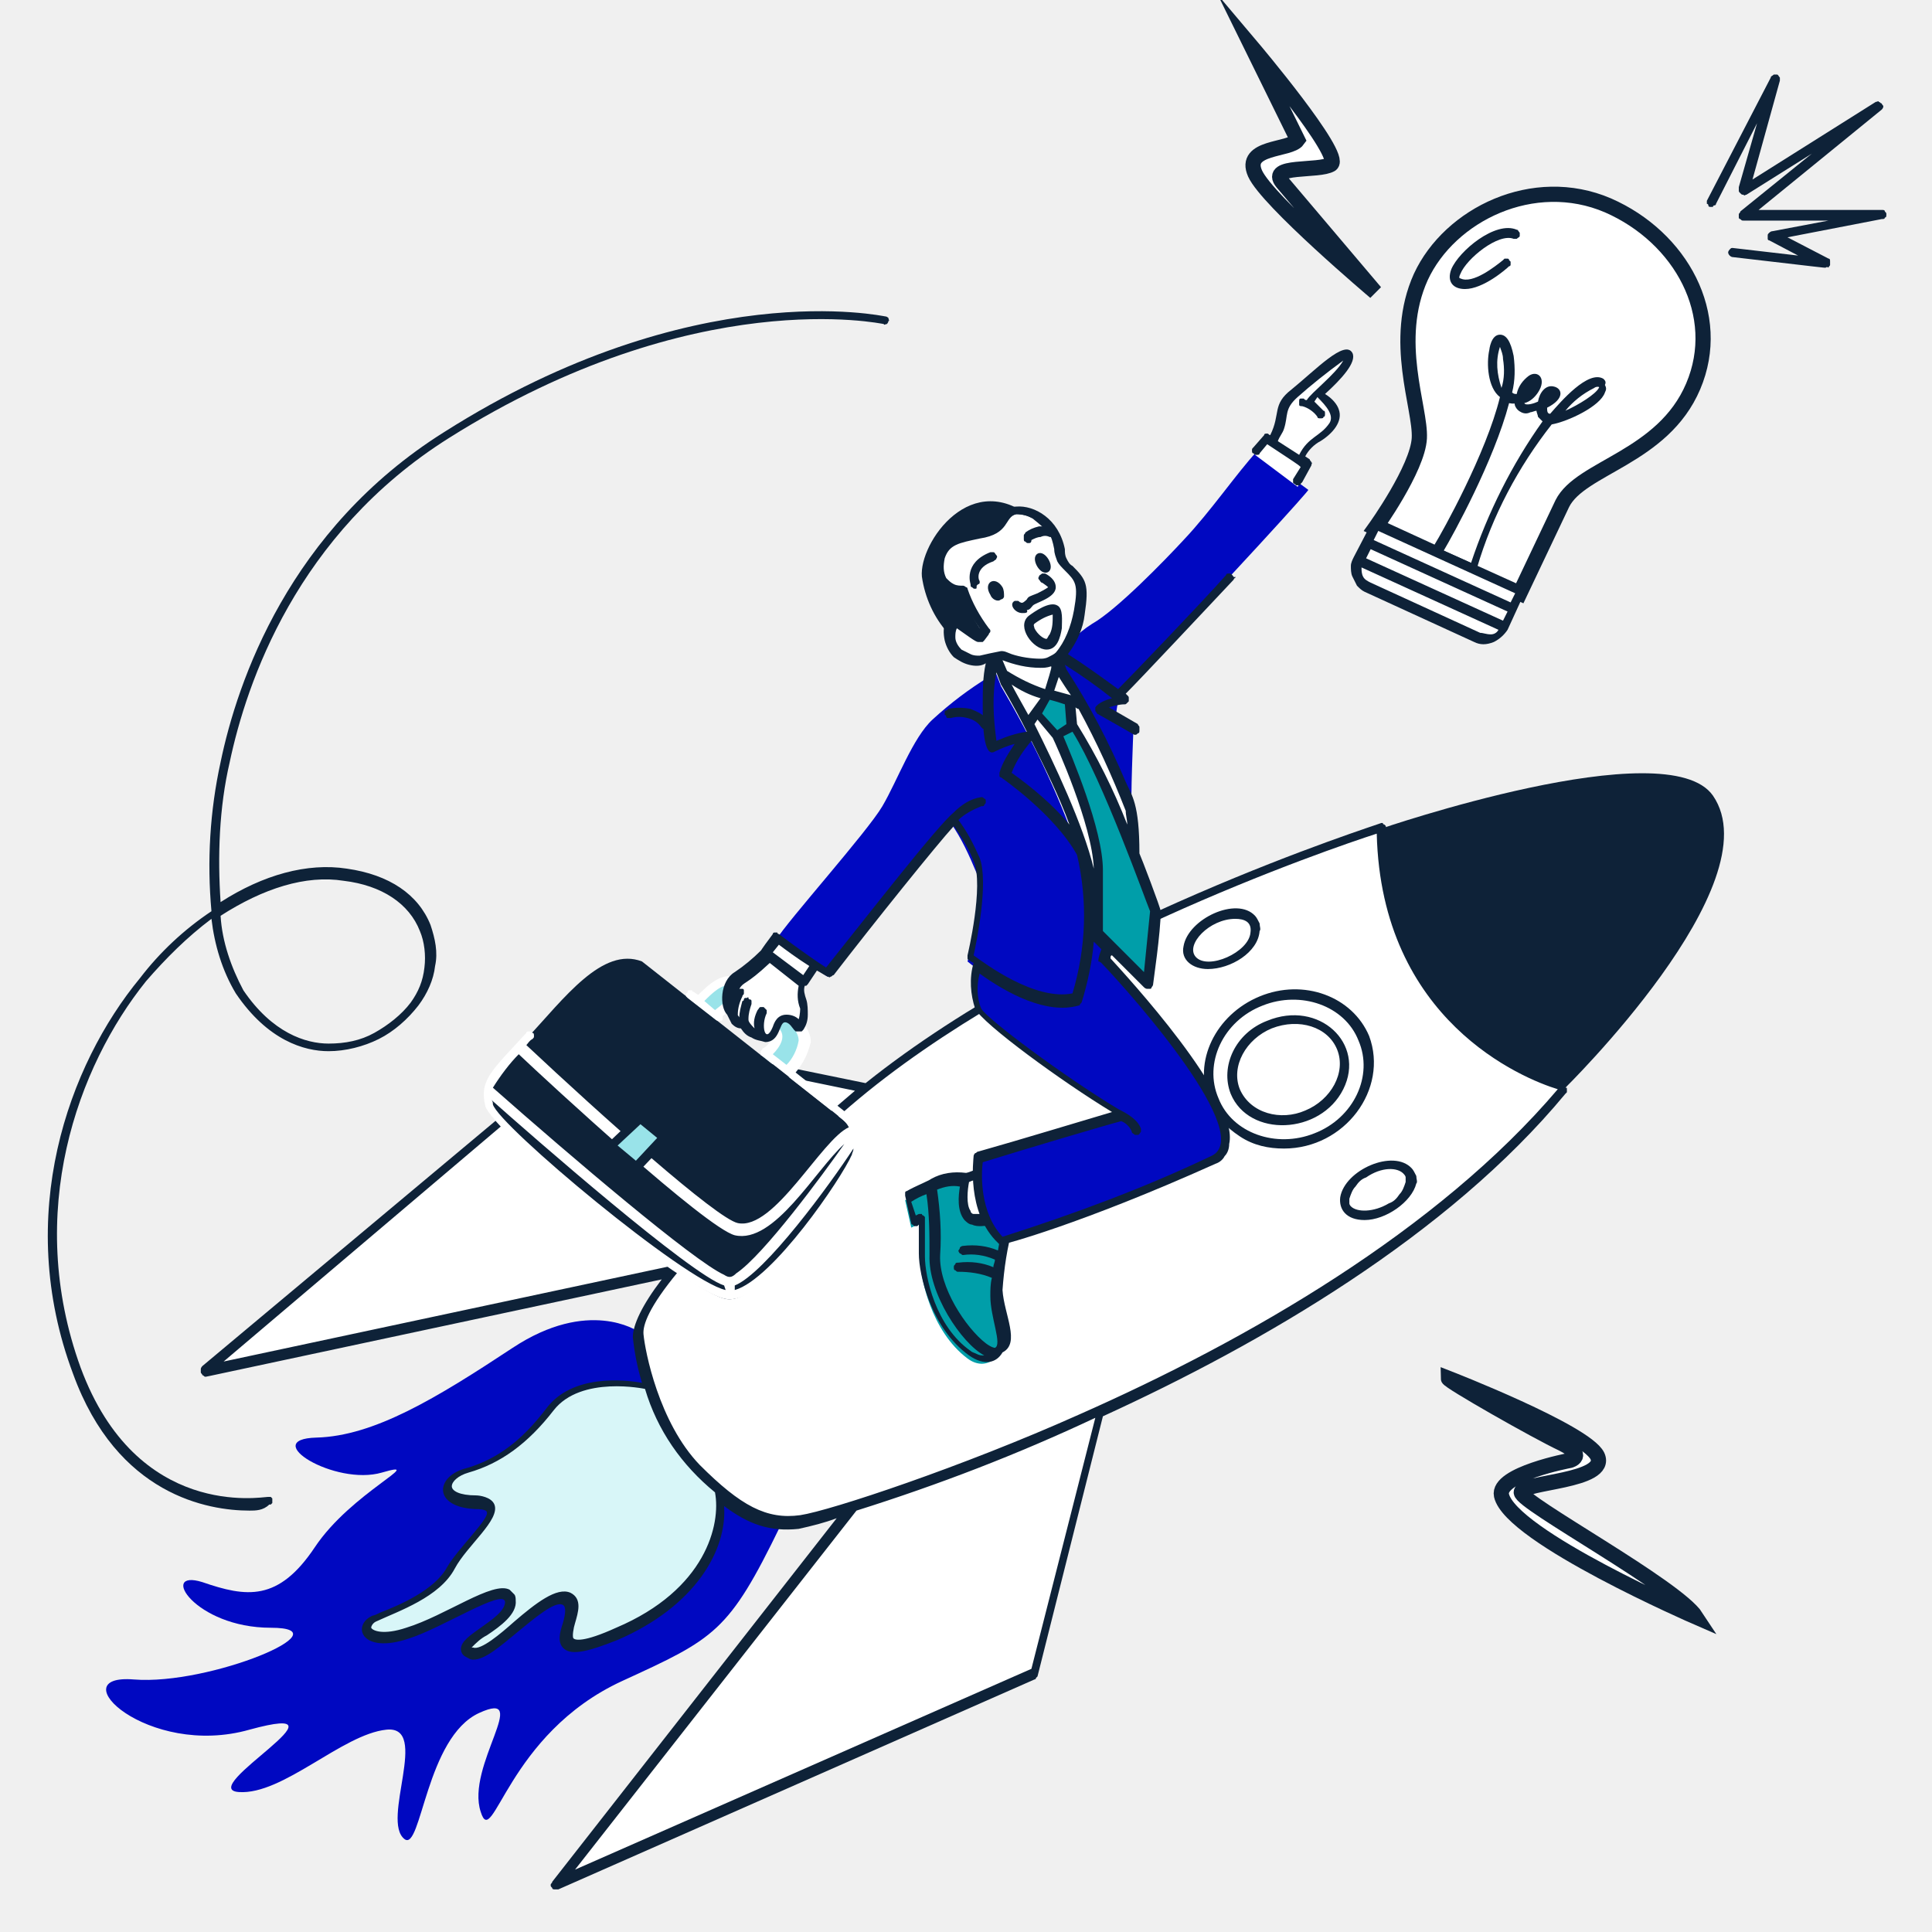
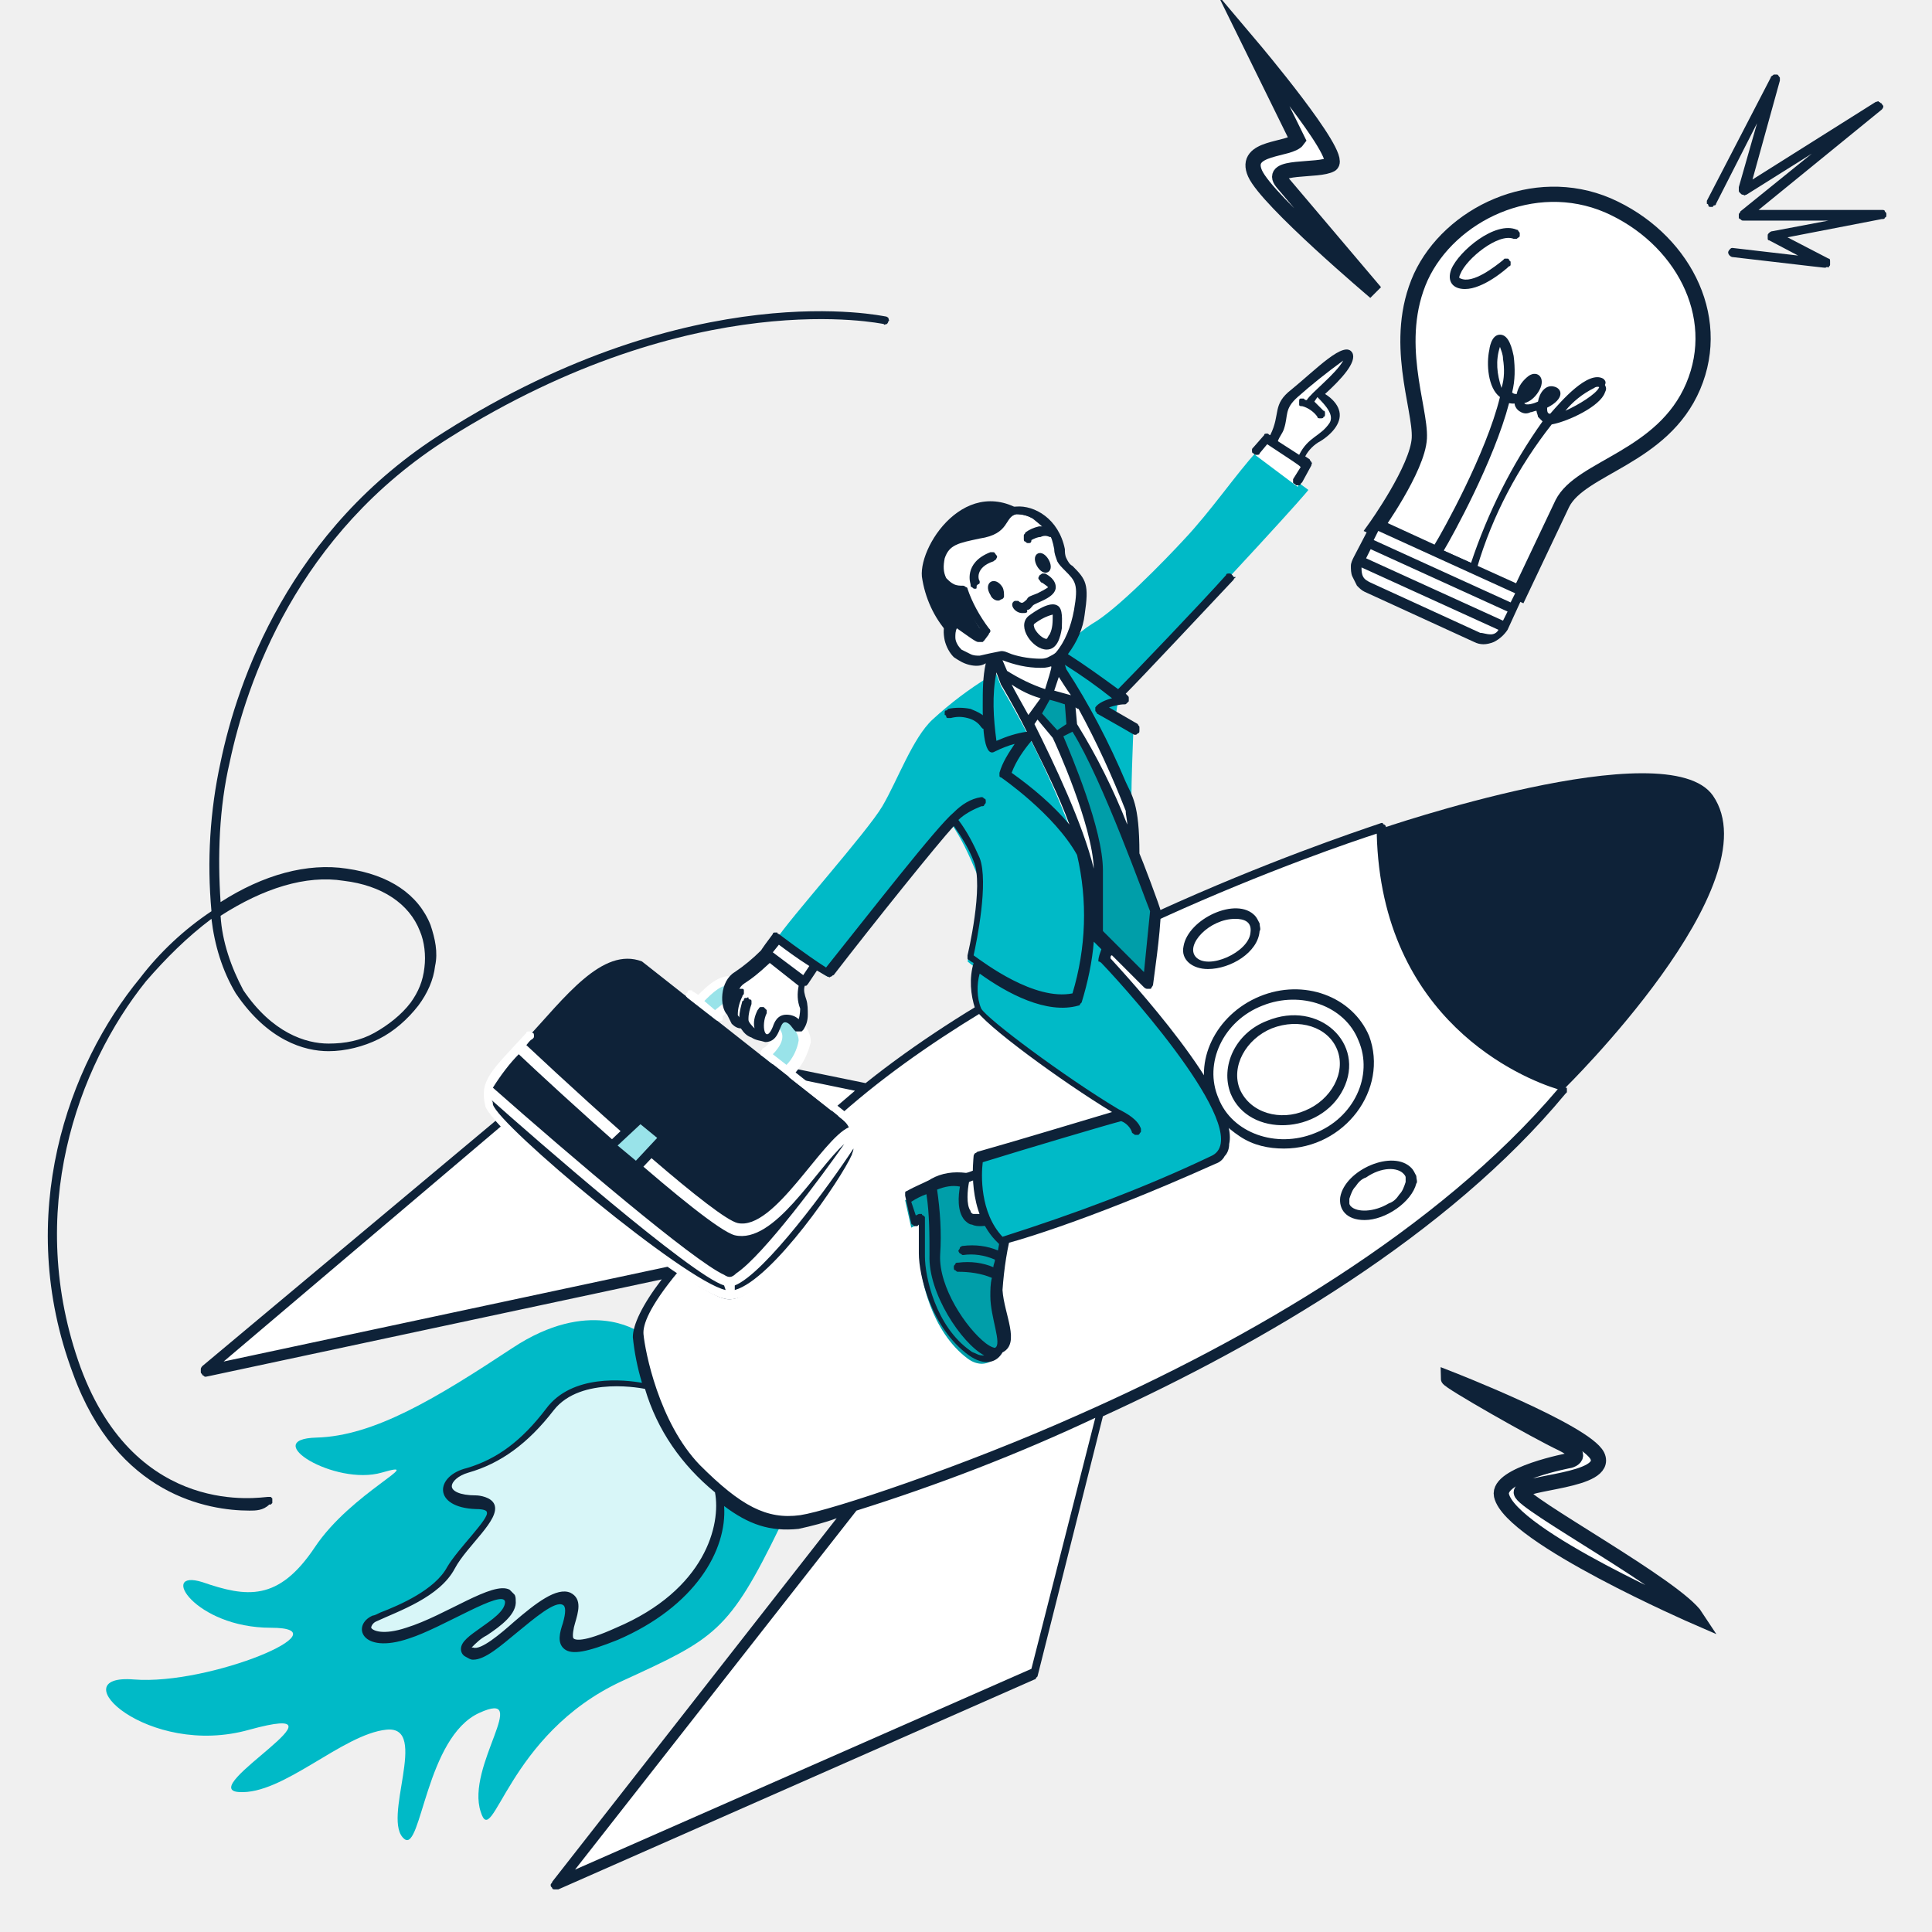
<svg xmlns="http://www.w3.org/2000/svg" viewBox="0 0 127 127">
-   <style>.st0{fill:#0e2238}.st0,.st1,.st2{fill-rule:evenodd;clip-rule:evenodd}.st1{fill:#fff}.st2{fill:#0008C1}.st4{fill:#0e2238}.st5{fill-rule:evenodd;clip-rule:evenodd;fill:#009ea9}.st6{fill:#fff;stroke:#0e2238;stroke-miterlimit:10}.st7{fill-rule:evenodd;clip-rule:evenodd;fill:#99e3e9}</style>
+   <style>.st0{fill:#0e2238}.st0,.st1,.st2{fill-rule:evenodd;clip-rule:evenodd}.st1{fill:#fff}.st2{fill:#00bac7}.st4{fill:#0e2238}.st5{fill-rule:evenodd;clip-rule:evenodd;fill:#009ea9}.st6{fill:#fff;stroke:#0e2238;stroke-miterlimit:10}.st7{fill-rule:evenodd;clip-rule:evenodd;fill:#99e3e9}</style>
  <path class="st0" d="M102.8 71.6c-7.9-2.9-12-8.5-12.1-17.1 0 0 18.9-6.5 21.9-2.2 4 5.8-9.8 19.3-9.8 19.3z" />
  <path class="st1" d="M82 3.3s6 7.1 5.2 7.7c-.8.5-4.2 0-3.2 1.2l6.1 7.2s-7.1-6-7.9-7.8c-.8-1.8 2.3-1.5 2.8-2.2l-3-6.1z" />
  <path class="st2" d="M51.3 100.3c3.4-6.9-9.4-12.8-9.4-12.8s-3.2-2.2-8.2 1.1c-5 3.3-9.1 5.8-12.9 5.9-3.8.1 1.2 3.2 4.3 2.3 3.1-.9-2 1.3-4.4 4.9-2.4 3.6-4.5 3.3-7.4 2.3-2.9-.9-.5 3 4.5 3s-4 3.8-9 3.4c-4.9-.4.9 5.2 7.6 3.3 7.3-2-3.6 3.9-.7 4.1s6.8-3.8 9.7-4.1c2.9-.3-.4 6 1.2 7.2 1.1.8 1.4-6.7 4.9-8.3s-.9 3.5.1 6.5c.8 2.6 1.7-5.1 9.3-8.6 6.1-2.8 7-3.2 10.4-10.2z" />
  <path d="M47.2 98.2c-.3-5.6-4.8-7-4.8-7s-4.4-1-6.4 1.5c-1.9 2.5-3.7 3.5-5.4 4-1.7.4-2 2 .6 2.1 2.6.1-.6 2.5-1.6 4.3-1 1.8-3.9 2.8-5 3.4-1.1.5-.5 1.8 2.2 1 2.7-.9 6.6-3.7 6.7-2.2s-3.9 2.7-2.7 3.4 4.9-4.2 6.4-3.6c1.5.6-2.6 4.8 3.3 2.3s6.9-6.6 6.7-9.2z" fill-rule="evenodd" clip-rule="evenodd" fill="#d8f6f8" />
  <path class="st1" d="M102.8 71.6s-12-2.9-12.1-17.1c0 0-20.7 6.5-33.9 17.1L39.5 68l-26 22.2 30.8-6.6c-2.2 2.7-2.4 3.8-2.3 4.3.1 1.3 1 5.9 3.8 8.8 2.8 2.8 4.5 3.7 6.8 3.4 1.2-.2 2.3-.6 3.5-.9l-19.3 24.7L68 110l4.4-17.2C82.8 88 95 80.9 102.8 71.6z" />
  <path class="st4" d="M103 71.2c-.1 0-11.7-3-11.9-16.8v-.1l-.1-.1s-.1 0-.1-.1h-.1c-.2.1-20.8 6.6-33.9 17.1l-17.1-3.5h-.1s-.1 0-.1.1l-26.3 22s-.1.1-.1.2v.2c0 .1.1.1.1.2.1 0 .1.1.2.1s-1.4.3 30-6.4c-1.3 1.7-1.9 3-1.9 3.8.1 1 .3 2 .6 3-1.1-.2-4.6-.6-6.3 1.7-1.6 2.1-3.2 3.3-5.2 3.9-2.1.5-2.3 2.6.6 2.7.5 0 .7.1.7.2.2.4-1.9 2.4-2.6 3.6-.8 1.5-3.1 2.5-4.4 3-.2.1-.4.2-.5.2-1.4.6-.8 2.6 2.4 1.5 2.2-.7 6.2-3.3 6.3-2.4 0 .6-.9 1.2-1.6 1.7-.7.5-1.3.9-1.3 1.4 0 .2.1.4.3.5.2.1.3.2.5.2.8 0 1.8-.9 2.9-1.8 1.1-.9 2.5-2.1 3-1.8.2.1.2.5 0 1.2-.2.6-.4 1.3.1 1.7.5.4 1.5.2 3.5-.6 5.1-2.2 7.2-5.9 7-8.8 1.6 1.2 3 1.7 4.9 1.5.9-.2 1.7-.4 2.5-.7l-18.7 23.9c0 .1-.1.1-.1.2s0 .1.1.2c0 .1.1.1.2.1h.2L68 110.4s.1 0 .1-.1l.1-.1 4.3-17.1c10.5-4.8 22.7-11.9 30.4-21.2l.1-.1v-.2c0-.1 0-.1-.1-.1.2-.3.1-.3.1-.3zM14.7 89.5l25-21.2 16.5 3.4c-3.3 2.8-9.1 7.9-12 11.5l-29.5 6.3zM40.5 107c-2.2 1-2.7.8-2.8.7-.1-.1 0-.7.1-1 .2-.7.5-1.6-.3-2-.9-.4-2.3.7-3.7 1.9-.9.8-2.2 1.9-2.7 1.7H31c.3-.3.6-.6 1-.8.9-.6 2-1.4 1.9-2.3 0-.1 0-.3-.1-.4l-.3-.3c-1.1-.6-4.2 1.7-6.8 2.5-1.5.5-2.2.2-2.3 0 0-.1.1-.3.3-.4 1.5-.7 4.2-1.6 5.2-3.5.8-1.5 3-3.2 2.6-4.2-.2-.5-1-.6-1.2-.6-1.1 0-1.6-.3-1.6-.6s.4-.7 1.1-.9c2.1-.6 3.9-1.9 5.6-4.1 1.8-2.3 6-1.4 6-1.4.8 2.7 2.4 5 4.6 6.8.4 2.1-.6 6.4-6.5 8.9zm27.3 2.7l-30 13.2 18.5-23.6c5.4-1.7 10.6-3.7 15.7-6.1l-4.2 16.5zM70.9 93c-7.6 3.4-16.3 6.3-18.3 6.6-2.2.3-3.9-.6-6.6-3.3-2.7-2.8-3.6-7.5-3.7-8.6-.1-1.2 1.6-4.7 13.6-15 11.9-10.2 31.5-16.9 34.6-17.9.3 12.3 9.6 16.1 11.9 16.8C94.5 80.9 82 88.1 70.9 93z" />
  <path class="st1" d="M70.1 61.9c1.1 0 2.2-.3 3.2-.9.6-2.5.9-5.1.9-7.7l-4.3-9.5-4.4.6 4.6 17.5zm-6.8 15.8l1.2-.4 2.1 2.9c-.3.3-.5.6-.7 1 0 0-3.2.4-3.5-1.3-.1-.4-.1-.9 0-1.3.2-.3.5-.7.9-.9z" />
  <path class="st5" d="M66 81s-.2-.8-1.8-.7c-1.6.1-.9-2.6-.9-2.6-1.3-.1-1.8.1-3.8 1.2l.4 1.8.6-.3v2.4c0 1.2.7 4.7 3.1 6.5 1.2.9 2.4-.1 2.2-1.4-.1-.7-.4-1.7-.5-2.6 0-1.5.3-2.9.7-4.3z" />
  <path class="st4" d="M66.4 80.8s-.3-1.1-2.1-1H64c-.1 0-.2-.1-.2-.2-.3-.4-.2-1.4-.1-1.9.2-.1.6-.2 1.1-.4.1 0 .1-.1.2-.2v-.2c0-.1-.1-.1-.2-.2h-.2c-.5.2-1 .4-1.1.4-.8-.1-1.6 0-2.3.4-.1.1-1.1.5-1.6.8-.1 0-.1.1-.1.1v.2l.4 1.8s0 .1.1.1l.1.1h.2l.1-.1v1.9c0 1.4.8 4.9 3.3 6.7 1 .7 1.8.5 2.2-.2 1.2-.6.1-2.5 0-4.1.1-1.4.3-2.8.7-4.2-.2.3-.2.3-.2.2zm-1.7 8.3c-.2 0-.3 0-.5-.1s-.3-.1-.4-.2c-2.3-1.6-3-4.9-3-6.2V80l-.1-.1s-.1 0-.1-.1h-.2l-.2.1-.3-.9c.3-.2.7-.4 1-.5.2 1.3.2 2.7.2 4-.1 2.5 2.1 5.8 3.6 6.6.1 0 0 0 0 0zm.7-.5s-.2 0-.6-.3c-1.3-1-3.1-3.7-3-5.8.1-1.5 0-2.9-.2-4.3.5-.2 1-.3 1.5-.2-.1.6-.2 1.6.3 2.2.1.1.3.3.5.3.2.1.4.1.6.1 1-.1 1.4.3 1.4.4-.1.2-.2.6-.3 1.2-.7-.3-1.5-.4-2.3-.3-.1 0-.2.1-.2.1 0 .1-.1.2-.1.2 0 .1.1.2.1.2.1 0 .1.1.2.1.7-.1 1.4 0 2.1.3 0 .2-.1.3-.1.5-.7-.3-1.5-.4-2.3-.3-.1 0-.2 0-.2.1-.1.1-.1.1-.1.2s0 .2.1.2c.1.1.1.1.2.1.7 0 1.5.1 2.2.4-.1.4-.1.8-.1 1.2 0 1.4.8 3.2.3 3.4z" />
  <path class="st2" d="M72.6 63.2l.9-1.8c-.1-.5 0-1-.2-.9-3.5 1.3-8.6 2.1-8.6 1.6 0 0-1 2.9-.3 4.3.4.9 6.3 5 9.7 7 0 0-6.4 2.2-9.7 2.8 0 0-.5 3.5 1.5 5.5 0 0 4.3-1.1 13.7-5.2.2-.1.4-.3.6-.5.2-.2.3-.4.4-.7.5-3.1-8-12.1-8-12.1zm-2.9-18.9l-.3-.9c1-1.2 1.3-1.7 2.4-2.4 1.6-.9 4.8-4.2 6-5.5 1.8-1.9 3.5-4.4 4.8-5.8l3.4 2.5c.1 0-4.7 5.3-12.4 13.4 0 0-.4 1.8-.2 1.9.2.1.8.4 1.1.6 0 0-.2 4.5-.1 5.6.2-.5-2.9-7-4.7-9.4z" />
  <path class="st2" d="M65 44.5c-1.3.8-2.5 1.7-3.7 2.8-1.3 1.2-2.3 4-3.3 5.7-1 1.7-6.2 7.5-7 8.8 0 0 2 1.5 3.4 2.4 0 0 7.4-9.5 8.1-10.1.7 1 1.2 2.1 1.7 3.3.7 1.7-.6 5.8-.6 5.8s4.1 3.5 7.1 2.7c1-3.3 1.1-6.9.1-10.2-1.3-3.7-3-7.2-5-10.6l-.7-1.8c.1.4 0 .8-.1 1.2z" />
  <path class="st6" d="M82.3 3.1s6 7.1 5.2 7.7c-.8.5-4.2 0-3.2 1.2l6.1 7.2s-7.1-6-7.9-7.8c-.8-1.8 2.3-1.5 2.8-2.2l-3-6.1z" />
  <path class="st1" d="M53.5 63.6L51 61.9l-.7.9 2.4 2 .8-1.2zm29-33.7l.7-.8 2.7 1.8-.6 1.1-2.8-2.1z" />
  <path class="st4" d="M64.7 47.9h-.1l-.1-.1c-.2-.3-.5-.5-.9-.6-.4-.1-.7-.1-1.1 0h-.2s-.1 0-.1-.1c0 0 0-.1-.1-.1v-.2s0-.1.1-.1c0 0 .1 0 .1-.1.5-.1 1-.1 1.5 0 .5.2.9.4 1.2.8 0 0 .1.1.1.2v.2c0 .1-.1.1-.1.1h-.3z" />
  <path class="st7" d="M45.7 66.1s1.4-2 2.5-1.4c1.1.5 4.6 2.3 4.6 3.9-.2.7-.6 1.4-1.2 1.9l-1.4-1s1.2-1 .7-1.6c-.8-.8-2.8-2.3-3.2-1.7l-.8.8-1.2-.9z" />
  <path class="st0" d="M42.2 63.2l13.2 10.4c.4.3.7.7.9 1.2.1.5.1 1 0 1.5-.7 1.6-6 9.4-8.5 9.1S32.4 74.3 32 72.8c-.4-1.5.2-1.8 2.6-4.5 2.5-2.7 5-6.1 7.6-5.1z" />
  <path d="M56.6 74.4c-.2-.5-.5-.9-.9-1.2l-3.4-2.7c.5-.6.8-1.2 1-2 0-1.9-3.7-3.7-4.8-4.2-1-.5-2 .5-2.6 1.1l-.3-.2s-.1 0-.1-.1h-.2s-.1 0-.1.1c0 0 0 .1-.1.1v.2l.1.1L47 67s.1.1.2.1h.2c.1 0 .1-.1.1-.1v-.2c.1-.1.6-.5.6-.6.5-.1 2 1 2.7 1.7.2.2-.3.8-.6 1-.1 0-.1.1-.1.1l-.1.1v.2c0 .1.1.1.1.1 5.7 4.5 5.4 4.2 5.7 4.7-1.8.8-4.9 6.8-7.3 6.3-1.4-.3-9-7.1-13.9-11.7.1-.1.2-.3.4-.4.1-.1.1-.1.1-.2s0-.2-.1-.2c-.1-.1-.1-.1-.2-.1s-.2 0-.2.1c-2.3 2.5-3.1 3.1-2.7 4.8.4 1.6 13.2 12.4 15.9 12.7 2.8.3 8.1-7.5 8.8-9.3.2-.5.2-1.2 0-1.7zm-5.4-6.8c-.4-.4-2.2-2-3.2-1.9-.1 0-.2 0-.3.1-.1 0-.2.1-.2.2l-.5.4-.7-.6c.5-.5 1.2-1.2 1.8-1 2.2 1 4.4 2.5 4.4 3.6-.1.6-.4 1.2-.8 1.6l-.9-.7c.5-.5.9-1.2.4-1.7zm-3.5 17.2C45 84.2 32.8 74 32.4 72.6c0-.1 0-.2-.1-.3 2.7 2.4 13.1 11.5 15.3 12.2l.1.3zm-.1-1c-2-.9-10.1-7.8-15.2-12.3.5-.8 1.1-1.6 1.7-2.2 2 1.9 12.3 11.4 14.2 11.9 2.6.6 5.3-4.3 7.2-6-1.4 2-5.3 7.3-7.1 8.5-.3.3-.5.3-.8.1zm8.4-7.9c-.7 1.6-5.2 8.2-7.7 8.9v-.3c2-.8 6.3-6.7 7.8-9 0 .2-.1.3-.1.4z" fill="#fff" />
  <path class="st7" d="M40.1 75.4l2-1.9 1.6 1.3-1.9 2-1.7-1.4z" />
  <path class="st4" d="M41.6 77l-1.7-1.4-.1-.1v-.2s0-.1.1-.1l2-1.9c.1-.1.1-.1.2-.1s.2 0 .2.1l1.6 1.3.1.1v.2s0 .1-.1.1L42 77c-.1.1-.1.1-.2.1 0 0-.1-.1-.2-.1zm-1-1.7l1.2 1 1.4-1.5-1.1-.9-1.5 1.4z" />
  <path class="st1" d="M50.4 62.8c-.6.6-1.2 1.1-1.8 1.6-.8.5-.8 2.1-.4 2.3 0 0 .2.8.8.8l.6.6c.2.2.5.3.8.3.8 0 .6-1.3 1.3-1.3.5 0 .9.7.9.7.2-.3.3-.6.3-.9 0-.3 0-.6-.1-.9-.1-.2-.2-.5-.2-.7 0-.3 0-.5.1-.7l-2.3-1.8zm33.1-33.6c.2-.3.4-.7.5-1 .3-.9 0-1.4 1-2.2 1-.8 3.3-3 3.5-2.4.3.6-2 2.6-2 2.6s1.7.9 1 2-1.6.9-2.2 2.4l-1.8-1.4z" />
  <path class="st4" d="M87.1 25.9c1.1-1 2.1-2.1 1.8-2.7-.5-.9-2.4 1.1-4 2.4-1.3 1-.7 1.6-1.4 3-.1 0-.1-.1-.2-.1s-.2 0-.2.1l-.7.8c-.1.1-.1.1-.1.2s0 .2.1.2c.1.1.1.1.2.1s.2 0 .2-.1l.5-.6c1.8 1.2 2 1.3 2.2 1.5l-.5.8v.2s0 .1.1.1l.1.1h.2s.1 0 .1-.1l.1-.1.6-1.1c0-.1.1-.2 0-.2 0-.1-.1-.1-.1-.2l-.3-.2c.2-.4.6-.8 1-1 .8-.5 1.5-1.3 1.2-2.1-.1-.3-.4-.7-.9-1zm.3 1.9c-.6.9-1.4.9-2 2.1L84 29c.1-.3.3-.5.4-.8.3-.9 0-1.3.9-2.1s1.9-1.6 3-2.4c-.5.9-2.1 2.1-2.4 2.6-.1 0-.1 0-.2-.1h-.2c-.1 0-.1.1-.1.2v.2c0 .1.1.1.2.1.4.1.8.4 1 .7 0 .1.1.1.2.1s.2 0 .2-.1c.1 0 .1-.1.1-.2s0-.2-.1-.2l-.6-.6.2-.3c.6.6 1.1 1.2.8 1.7z" />
  <path class="st1" d="M65.5 43.1h-.1c-.3.2-.6.3-.9.3-.3 0-.5 0-.8-.1-.2-.1-.5-.2-.7-.4-.3-.3-.5-.6-.5-1s.1-.8.3-1.1c0 0-4.6-4.9 1.9-7.2.8-.3 1.6-.4 2.4-.2 1.5.4 2.1 1.3 2.4 3.4.1.4 1.2.9 1.4 1.6.1.6.1 1.3 0 1.9-.1 1.1-.7 2.1-1.5 2.9v.5l-.4 1.9c-1-.2-2-.6-2.8-1.2l-.7-1.3z" />
  <path class="st5" d="M68 47l1.3 1.5s2.7 5.9 2.7 8.9v4.1l3.3 3.2s.5-3.4.5-4.7c0 0-3.1-9-5.4-12.1l-.2-1.7-1.4-.5L68 47z" />
  <path class="st4" d="M67.6 35.7c-.1 0-.1 0-.2-.1-.1 0-.1-.1-.1-.2v-.2c0-.1.1-.1.1-.2.3-.2.5-.3.9-.4.3 0 .6 0 .9.1.1 0 .1.1.2.2v.2c0 .1-.1.1-.2.2H69c-.2-.1-.4-.1-.6 0-.2 0-.4.1-.6.2 0 .2-.1.2-.2.2zm-3.5 3c-.1 0-.1 0-.2-.1-.1 0-.1-.1-.1-.2 0 0-.5-1.4 1.3-2.1h.2c.1 0 .1.1.2.2s0 .2 0 .2c0 .1-.1.1-.2.2-1.2.4-1 1.2-.9 1.3v.1s0 .1-.1.1l-.1.1c0 .2 0 .2-.1.2zm4.1-2.3c.5-.3 1.2.9.7 1.2s-1.2-.9-.7-1.2zm-3.1 2.7c-.5-.8.3-1.3.8-.5.1.2.1.4.1.6 0 .1-.1.2-.2.2-.2.2-.6 0-.7-.3z" />
  <path class="st4" d="M67.2 40.3c-.5 0-.9-.6-.5-.8h.2c.1 0 .1.1.2.1.1.1.3-.1.4-.2.1-.2.2-.2.7-.4.6-.3.7-.4.7-.4s-.1-.1-.4-.3c-.1 0-.1-.1-.2-.2s0-.2 0-.2c0-.1.1-.1.2-.2h.2c.2.1.7.4.7.9 0 .7-1.3 1-1.5 1.2-.1.1-.2.3-.4.3.1.2-.1.2-.3.2zm1.6 2.4c-.9 0-2-1.5-1.2-2.2.4-.3 1.4-1 1.9-.7.4.2.3 1 .3 1.5-.1.6-.3 1.4-1 1.4zm.4-2.3c-.4.1-.8.3-1.2.6-.1.1 0 .2 0 .3.2.4.6.7.8.7.1-.1.1-.2.2-.3.2-.4.2-.8.2-1.3z" />
  <path class="st0" d="M61.8 36.5s-.7 2.2 1.3 2.4c.4.9.9 1.8 1.5 2.7l-.3.4-1.5-1c-.1 0-.1 0-.2.1-.1 0-.1.1-.2.1 0 .1-.1.1-.1.2v.2c-.9-1-1.5-2.3-1.7-3.7-.2-2.2 3.3-7.3 7.4-3.7-.3-.3-.8-.4-1.2-.4-1 .2-.5 1.2-2.3 1.5-1.6.3-2.3.7-2.7 1.2z" />
  <path class="st4" d="M84.4 75.5c-1 0-2-.2-2.9-.8-.9-.6-1.6-1.3-2-2.3-1.1-2.6.4-5.7 3.3-6.9s6.1 0 7.2 2.6c1.3 3.5-1.6 7.4-5.6 7.4zM83 66.1c-2.6 1-3.9 3.8-2.9 6.1.9 2.3 3.8 3.3 6.3 2.3 2.6-1 3.9-3.8 2.9-6.1-.9-2.3-3.8-3.3-6.3-2.3z" />
  <path class="st4" d="M80.9 71.9c-.7-1.8.3-4 2.4-4.8 3.4-1.4 6.5 1.5 5 4.5s-6.2 3.2-7.4.3zm2.7-4.3c-1.7.7-2.7 2.5-2.1 4 .7 1.6 2.7 2.1 4.3 1.4 1.7-.7 2.7-2.5 2.1-4-.6-1.5-2.5-2.1-4.3-1.4zm6.1 12.6c-1.2 0-1.7-.7-1.6-1.5.3-1.8 3.5-3.2 4.7-1.9.1.1.2.3.3.5 0 .2.1.4 0 .5-.3 1.2-2 2.4-3.4 2.4zm.1-2.8c-.3.1-.5.3-.7.6-.2.2-.3.5-.4.8v.3c0 .1.1.2.1.2.4.4 1.5.4 2.5-.2.3-.1.5-.3.7-.6.2-.2.3-.5.4-.8v-.3c0-.1-.1-.2-.1-.2-.4-.5-1.5-.5-2.5.2zM79.4 63.7c-1 0-1.8-.6-1.6-1.5.3-1.8 3.5-3.3 4.7-2 .1.1.2.3.3.5 0 .2.1.4 0 .5-.1 1.4-1.9 2.5-3.4 2.5zm1.8-3.3c-1.7 0-3.3 1.7-2.6 2.5.8.9 3.5-.3 3.6-1.6.1-.7-.4-.9-1-.9zM16.4 99.3c-2.7 0-8.7-1-11.6-9-3.9-10.4-.3-20.3 4.4-26 1.3-1.7 2.9-3.2 4.7-4.4-.3-3.3-.1-6.6.6-9.8 1.1-5.3 4.5-15.3 14.7-21.7 16.4-10.4 28.9-7.6 29-7.6.1 0 .2.1.2.1 0 .1.1.2 0 .2 0 .1-.1.2-.1.2-.1 0-.2.1-.2 0-.1 0-12.4-2.7-28.6 7.5-10 6.3-13.3 16.1-14.4 21.3-.7 3-.8 6.2-.6 9.2 2.8-1.8 5.7-2.6 8.3-2.2 2.8.4 4.7 1.7 5.5 3.7.3.9.5 1.8.3 2.7-.1.9-.5 1.8-1.1 2.6-.7.9-1.6 1.7-2.6 2.2-1 .5-2.2.8-3.3.8-1.6 0-4-.7-6.1-3.8-.9-1.5-1.4-3.2-1.6-4.9-1.6 1.2-3 2.6-4.3 4.1-4.5 5.6-8 15.2-4.3 25.4 3.7 10 11.9 8.5 12.3 8.5h.2l.1.1v.3l-.1.1h-.1c-.4.4-.9.4-1.3.4zm-1.9-39.1c.1 1.7.7 3.4 1.5 4.9 1.9 2.8 4.1 3.5 5.6 3.5 1.1 0 2.1-.2 3-.7.9-.5 1.8-1.2 2.4-2 .5-.7.8-1.4.9-2.3.1-.8 0-1.7-.3-2.4-.7-1.8-2.5-3-5-3.3-2.5-.4-5.3.5-8.1 2.3z" />
  <path d="M99.9 39l-9.5-4.3s2.8-3.9 2.9-5.9-1.8-6.4.1-10.6c1.9-4.1 7.4-6.8 12.3-4.7 4.8 2.1 7.6 7.2 5.6 11.9s-7.4 5.3-8.6 7.7L99.9 39z" fill-rule="evenodd" clip-rule="evenodd" fill="#fff" stroke="#0e2238" stroke-miterlimit="10" />
  <path class="st1" d="M90.4 34.6l-1.2 2.2c-.1.2-.1.3-.2.5 0 .2 0 .4.1.5.1.2.2.3.3.5.1.1.3.2.4.3l7.2 3.2c.3.1.7.2 1 0 .3-.1.6-.4.7-.7.5-1 1.1-2.4 1.1-2.4l-9.4-4.1zm4.4 56.3s9 3.5 9.8 5.1c.8 1.7-5 1.7-5 2.4s10.2 6.2 11.5 8.2c0 0-12.2-5.3-12.8-8-.3-1.4 4.5-2.3 4.5-2.3s1.1-.3-.5-1.1c-1.8-.8-7.5-4.2-7.5-4.3z" />
  <path class="st4" d="M105.4 24.9c-1-.6-2.8 1.5-3.5 2.3-.2 0-.2-.2-.2-.4 1.2-.6 1-1.3.4-1.4-.5-.1-.9.4-1 1-.2.1-.8.3-.9.1.4-.1.7-.4.9-.7.6-.9 0-1.5-.6-1.1-.4.3-.7.7-.8 1.2-.1 0-.2 0-.3-.1.2-.8.2-1.6.1-2.4-.2-1-.5-1.4-.9-1.4-.6 0-.7 1-.7 1-.2.9-.1 2.5.7 3.1-.9 3.7-3.8 8.9-4.3 9.7l-3.7-1.7h-.2c-.1 0-.1.1-.2.2L89 36.6c-.1.2-.2.4-.2.6 0 .2 0 .5.1.7l.3.6c.2.2.3.3.5.4l7.2 3.3c.4.2.8.2 1.3 0 .4-.2.7-.5.9-.8l1.1-2.4v-.2s0-.1-.1-.1l-.1-.1-2.9-1.3c1-3.4 2.7-6.6 4.9-9.4 1.1-.2 3.2-1.2 3.5-2.1.1-.2.1-.3 0-.5.1-.2 0-.3-.1-.4zm-6.8-2.1c.1.3.2.5.2.8.1.6.1 1.3-.1 1.9-.3-.9-.4-1.8-.1-2.7zm.2 18l-9-4.1.3-.6 9 4.1-.3.6zm-1.5.8l-7.2-3.3c-.2-.1-.4-.2-.5-.4-.1-.2-.1-.4-.1-.6l9 4.1c-.1.2-.3.3-.5.3-.3 0-.5-.1-.7-.1zm2-2l-9-4.1.3-.6 9 4.1-.3.6zM96.7 37l-1.8-.8c.6-1 3.3-5.9 4.3-9.7.5.1.3-.1.4.2.1.2.2.3.4.4.2.1.4.1.6 0 .1 0 .3-.1.4-.1 0 .1.1.3.1.4l.3.3c-2 2.8-3.6 6-4.7 9.3zm8.4-11.5c-.2.4-1.3 1.1-2.2 1.5.5-.6 1.1-1.1 1.9-1.5.1-.1.4-.1.3 0zm14.9-7.9c-.1 0-.1 0-6.1-.7-.1 0-.2-.1-.2-.1-.1-.1-.1-.2-.1-.2 0-.1.1-.2.1-.2.1-.1.1-.1.2-.1l4.3.5-1.9-1c-.1 0-.1-.1-.1-.1v-.2c0-.1 0-.1.1-.2 0 0 .1-.1.2-.1l3.7-.7h-5.6c-.1 0-.1 0-.2-.1-.1 0-.1-.1-.1-.1v-.2c0-.1.1-.1.1-.2l4.7-3.8-4.3 2.7c-.1 0-.1.1-.2 0-.1 0-.1 0-.2-.1s-.1-.1-.1-.2v-.2l1.2-4.2-2.7 5.3s0 .1-.1.1c0 0-.1 0-.1.1h-.2s-.1 0-.1-.1c0 0 0-.1-.1-.1v-.2l4.2-8.1c0-.1.1-.1.2-.2h.2c.1 0 .1.1.2.2v.2l-1.8 6.5 8.1-5.1c.1 0 .2-.1.2 0 .1 0 .1.1.2.1 0 .1.1.1.1.2s-.1.2-.1.2l-8.1 6.6h8.1c.1 0 .2 0 .2.1.1.1.1.1.1.2s0 .2-.1.2c0 .1-.1.1-.2.1l-6.2 1.2 2.7 1.4c.1 0 .1.1.1.2v.2c0 .1-.1.1-.1.2-.1-.1-.2 0-.2 0z" />
  <path class="st6" d="M95.2 90.6s9 3.5 9.8 5.1c.8 1.7-5 1.7-5 2.4s10.2 6.2 11.5 8.2c0 0-12.2-5.3-12.8-8-.3-1.4 4.5-2.3 4.5-2.3s1.1-.3-.5-1.1c-1.7-.8-7.5-4.1-7.5-4.3z" />
  <path class="st4" d="M81 37.8c-.1-.1-.1-.1-.2-.1s-.2 0-.2.1c-1.6 1.8-6.2 6.6-7.1 7.5-1.1-.8-2.2-1.6-3.3-2.3.6-.8 1-1.7 1.1-2.6.3-2 .1-2.3-.8-3.2-.2-.1-.3-.3-.4-.5-.1-.2-.1-.4-.1-.6-.4-2-2-2.9-3.2-2.8-.2 0-.4.1-.6.2-.2.1-.3.3-.4.5l-.6.6c-.2.1-.5.2-.8.2-1.3.2-2.3.3-2.8 1.7-.1.3-.1.6-.1.9 0 .3.1.6.3.9.1.2.3.4.6.5.2.1.5.2.7.2.3.8.8 1.6 1.3 2.3l-1.4-.7c-.1-.2-.6-.1-.8.2-.2.4-.2.8-.1 1.3.1.4.3.8.6 1.1.3.2.6.4 1 .5.4.1.8.1 1.1-.1-.2.9-.2 1.8-.2 2.8 0 .9 0 3.5.8 3 .4-.2.9-.4 1.3-.5-.4.6-.8 1.2-1 1.9v.2c0 .1.1.1.1.1s3.5 2.4 5 5.1c.7 3 .6 6.1-.3 9.1-2.5.5-5.8-2-6.5-2.5.2-.9 1-4.8.4-6.4-.4-.9-.8-1.7-1.4-2.5.4-.4 1-.7 1.5-.9.1 0 .2 0 .2-.1.1-.1.1-.1.1-.2s0-.2-.1-.2c-.1-.1-.1-.1-.2-.1-.7.1-1.3.5-1.8 1-1.1.9-5.6 6.7-8.4 10.2-1.4-.9-3.1-2.2-3.1-2.2s-.1 0-.1-.1h-.2s-.1 0-.1.1c-.9 1.2-.7 1-.8 1.1-.5.5-1.1 1-1.7 1.4-1 .6-1 2.3-.5 2.8l.3.6c.2.2.4.3.6.3.2.3.4.5.7.6.3.2.6.2.9.3 1 0 .9-1.3 1.3-1.3.3 0 .5.4.6.5l.1.1h.4l.1-.1c.2-.3.3-.6.3-1 0-.3 0-.7-.1-1-.1-.3-.2-.6-.1-.9h.1l.1-.1.6-.9c.2.1.5.3.7.4.1 0 .1.1.2 0 .1 0 .1-.1.2-.1 2.7-3.5 6.8-8.6 7.9-9.8.5.7 1 1.5 1.3 2.3.7 1.6-.4 6.2-.4 6.2v.2c0 .1.1.1.1.1s.1.1.3.2c-.3 1-.2 2.1.1 3 .5 1 5.7 4.8 9 6.8-1.7.5-6.3 1.9-8.8 2.6-.1 0-.1.1-.2.1 0 0-.1.1-.1.2 0 .2-.5 3.7 1.6 5.7l.1.1h.2c.1 0 5.1-1.3 14-5.3.3-.1.5-.3.6-.5.2-.2.3-.5.3-.8.7-3-6.8-11.1-7.8-12.2 0-.1 0-.2.1-.2l2.1 2.1s.1.1.2.1h.2c.1 0 .1-.1.1-.1s.1-.1.1-.2.5-3.4.5-4.8c0-.2-1.3-3.6-1.4-3.8 0-3.3-.5-3.8-.9-4.7-1.1-2.6-2.4-5.1-3.9-7.4l-.1-.3c1.1.7 2.1 1.4 3.1 2.2-.4.1-.9.3-1.1.6v.2c0 .1.1.1.1.2 2.5 1.4 2.4 1.4 2.5 1.4.1 0 .1 0 .2-.1.1 0 .1-.1.1-.2v-.2c0-.1-.1-.1-.1-.2l-1.9-1.1c.3-.1.7-.2 1-.2.1 0 .1 0 .2-.1l.1-.1v-.2c0-.1 0-.1-.1-.2l-.1-.1c1-1 5.5-5.8 7.1-7.5 0 0 0-.1.1-.1v-.1c-.1.1-.1 0-.2-.1 0 .1 0 0 0 0zM52.5 67c-.2-.2-.5-.3-.8-.3-.6 0-.8.5-.9.8-.5 1.2-.8-.1-.4-.9v-.2l-.2-.2H50c-.1 0-.1.1-.2.2-.2.4-.3.8-.2 1.2-.4-.4-.4-.5-.4-.6 0-.4.1-.7.2-1v-.2s0-.1-.1-.1c0 0-.1 0-.1-.1s-.1 0-.1 0H49s-.1 0-.1.1c0 0 0 .1-.1.1-.1.4-.2.7-.2 1.1 0-.1-.1-.1-.1-.2 0-.4.1-.8.3-1.2 0-.1.1-.1.1-.2v-.2c0-.1-.1-.1-.1-.1h-.2c.3-.5.4-.2 2-1.7l1.9 1.5c-.1.5-.1 1 .1 1.5 0 0 0 .4-.1.7zm.3-2.9l-2-1.5.4-.5c.4.3 1.2.9 2 1.4l-.4.6zm12.7-15.4c-.2-1.5-.3-3 0-4.5l.3.8s.8 1.3 1.7 3.1c-.7.1-1.3.3-2 .6zm3.2-3.4c-.9-.3-1.7-.7-2.5-1.2l-.3-.7c.8.3 1.6.5 2.5.5.2 0 .4 0 .7-.1 0 .1.1-.1-.4 1.5zm1.3 1l.1 1.3-.6.4-1-1.1.5-.9c.4.1.7.2 1 .3zm-1.6-.4l-.8 1.1c-.5-.9-.9-1.6-1.1-2 .6.4 1.2.7 1.9.9zm-1.9 4.9c.3-.8.8-1.5 1.3-2.1.9 1.8 1.8 3.6 2.5 5.5-1.1-1.3-2.4-2.4-3.8-3.4zm1.5-3.2l.2-.3 1 1.2c.2.4 2.6 5.7 2.7 8.6-.7-2.9-2.6-6.9-3.9-9.5zm4.4 15.7c2.2 2.3 10.2 11.4 7.2 12.7-4.4 2.1-9 3.8-13.7 5.3-1.5-1.6-1.4-4.1-1.3-4.9 2.9-.9 8.3-2.5 9.1-2.7.3.1.6.4.7.7 0 .1.1.1.2.2h.2c.1 0 .1-.1.2-.2v-.2c-.2-.6-.9-1-1.5-1.3-3.5-2.1-8.6-5.9-9-6.6-.3-.7-.3-1.6-.1-2.3 1.8 1.3 4.4 2.7 6.5 2.1 0 0 .1 0 .1-.1l.1-.1c.4-1.3.7-2.7.8-4l.5.5c-.1.3-.2.5-.2.8.1 0 .2.1.2.1zm-1.5-16.7c1.2 2.2 2.2 4.4 3.1 6.7 0 .3.1.6.1.9-.9-2.3-2-4.5-3.3-6.6l-.1-1.1c.1.1.2.1.2.1zm4.7 13.3l-.4 4-2.7-2.7v-4c0-2.7-2.1-7.6-2.6-8.8l.6-.3c2 3.2 4.8 11.1 5.1 11.8zm-5.2-14.2c-.4-.1-.7-.2-1.1-.3l.3-.9c.2.3.5.8.8 1.2zm-1-2.8c-.1.1-.3.2-.5.3-.2.1-.4.1-.5.1-.6 0-1.3-.1-1.9-.3-.5-.2-.5-.2-.7-.2-.5.1-1 .2-1.4.3-.2 0-.4 0-.6-.1l-.6-.3c-.2-.2-.4-.5-.4-.8 0-.2 0-.4.1-.6 1.4 1 1.3.9 1.5.9h.2l.1-.1.3-.4c0-.1.1-.1.1-.2s0-.1-.1-.2c-.6-.8-1.1-1.7-1.4-2.6 0-.1-.1-.1-.1-.1s-.1-.1-.2-.1c-.2 0-.4 0-.6-.1-.2-.1-.3-.2-.5-.4-.2-.4-.2-.8-.1-1.3.3-.9.9-1 2.3-1.3 2-.3 1.6-1.4 2.4-1.6.4 0 .8.1 1.1.3 1.1.9 1.2 1 1.4 2 0 .3.1.5.2.8.1.2.3.4.5.6.7.7.9.9.6 2.6-.2 1.1-.6 2.1-1.2 2.8z" />
  <path class="st1" d="M99.5 15.5c-1.3-.9-4.9 2.7-3.8 3.2 1.1.5 3.1-1.3 3.1-1.3s1.4-1.4.7-1.9z" />
  <path class="st4" d="M96.3 19c-.8 0-1.2-.5-.9-1.3.5-1.2 2.9-3.2 4.3-2.6.1 0 .1.1.2.2v.2c0 .1-.1.1-.2.2h-.2c-1-.4-3.1 1.3-3.5 2.3-.1.2-.1.3 0 .3.8.4 2.3-.8 2.8-1.2l.1-.1h.2s.1 0 .1.1l.1.1v.2s0 .1-.1.1c-.2.2-1.7 1.5-2.9 1.5z" />
</svg>
